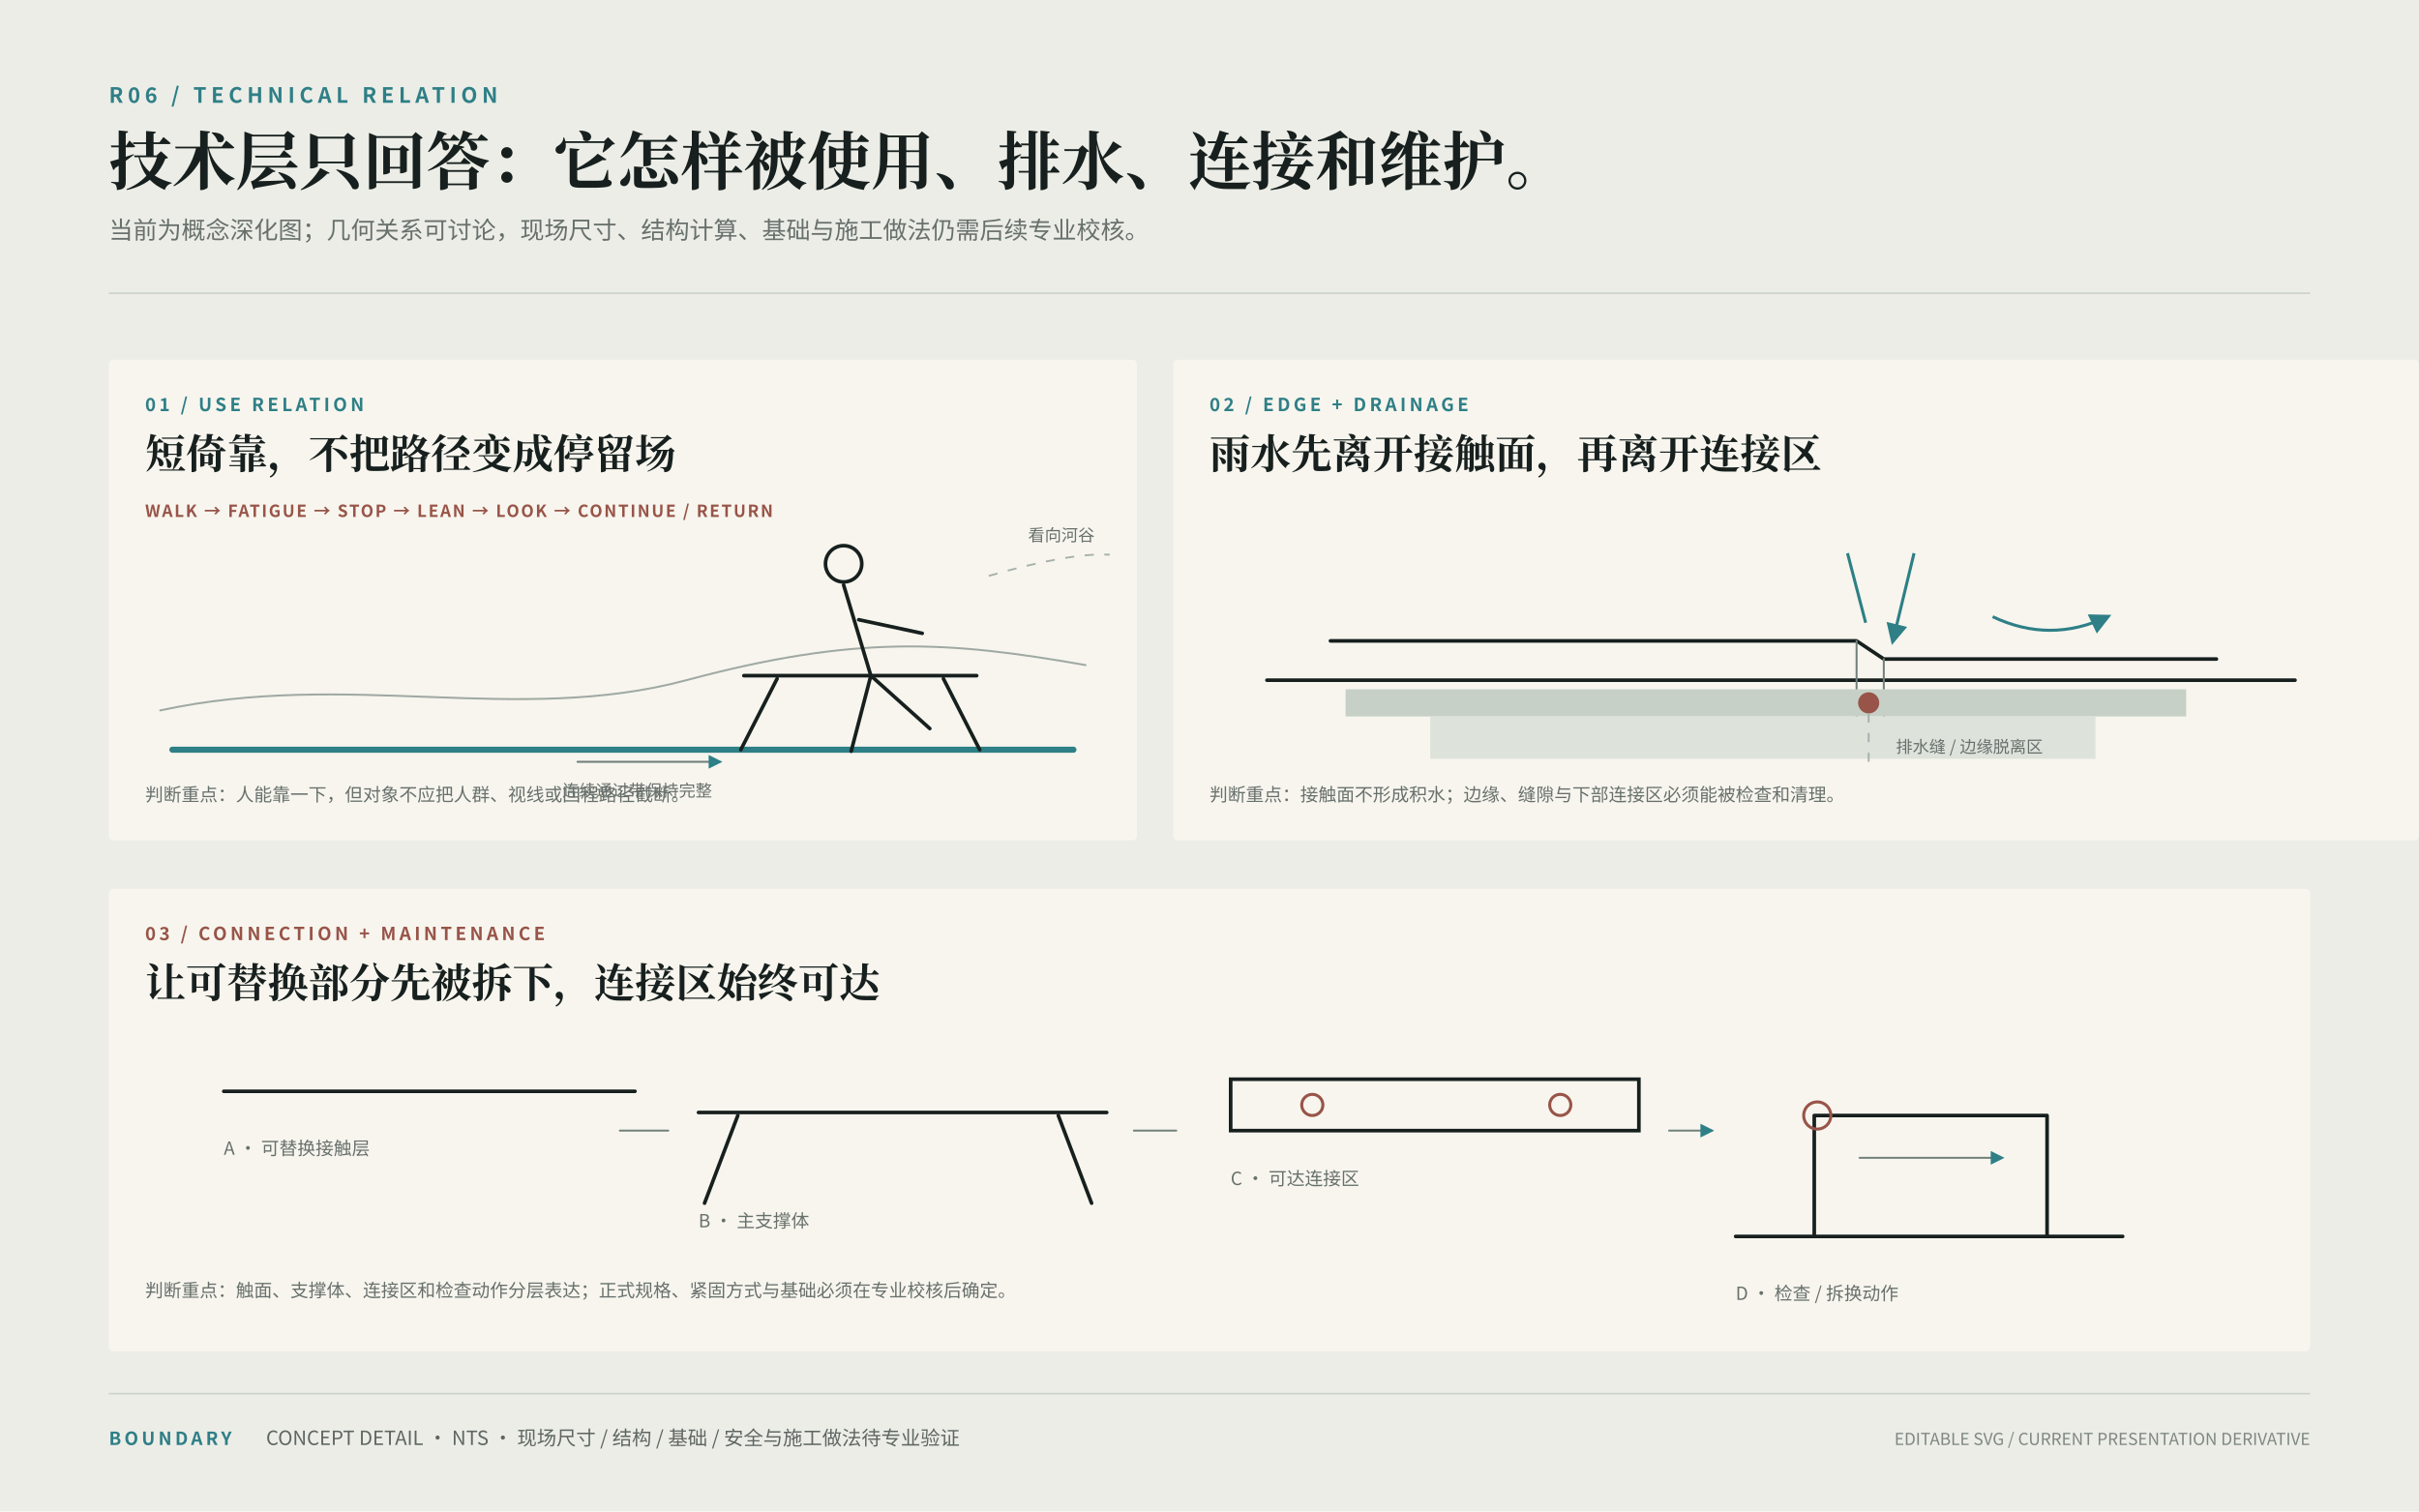
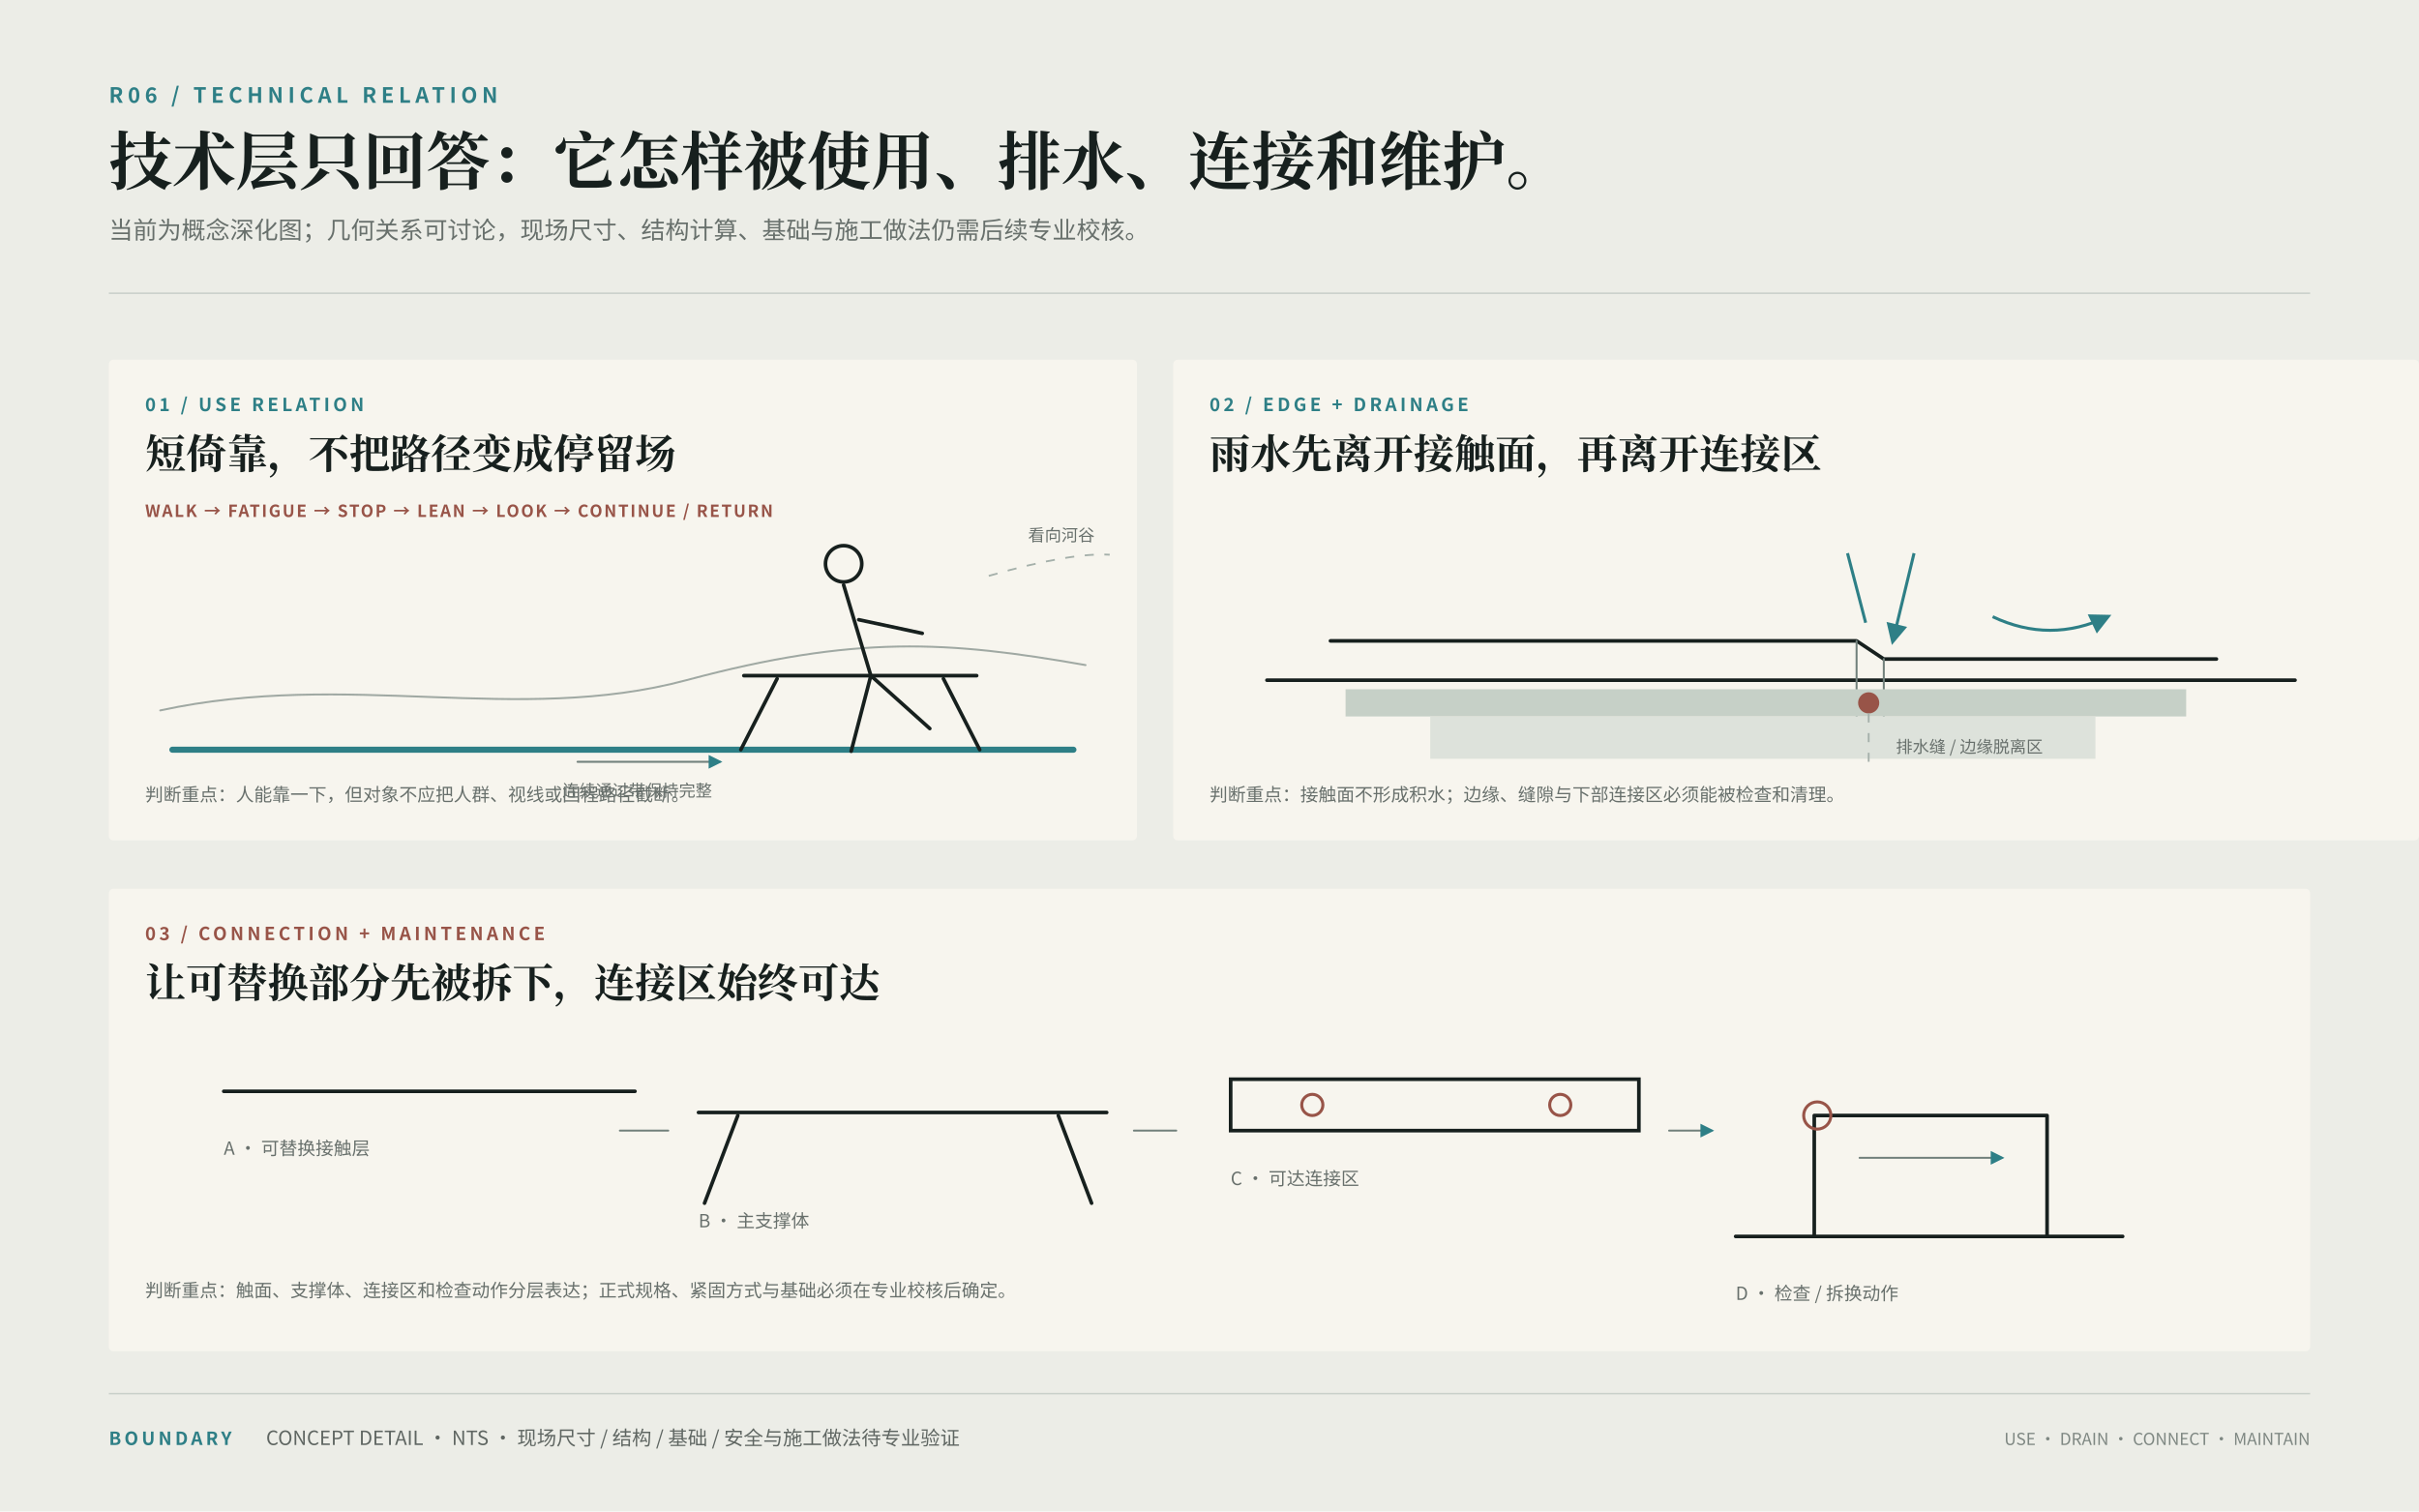
<svg xmlns="http://www.w3.org/2000/svg" width="1600" height="1000" viewBox="0 0 1600 1000" role="img" aria-labelledby="title desc">
  <defs>
    <style>
.sans{font-family:"Noto Sans CJK SC","Microsoft YaHei",Arial,sans-serif}.serif{font-family:"Noto Serif CJK SC","Songti SC","SimSun",serif}.ink{fill:#17201E}.muted{fill:#68706C}.water{stroke:#2E7F86}.seal{fill:#985448}.line{fill:none;stroke:#17201E;stroke-width:2.4;stroke-linecap:round;stroke-linejoin:round}.thin{fill:none;stroke:#71807B;stroke-width:1.3;stroke-linecap:round}.ghost{fill:none;stroke:#A5B0AA;stroke-width:1.2;stroke-dasharray:6 7}.route{fill:none;stroke:#2E7F86;stroke-width:4;stroke-linecap:round}.surface{fill:#DDE2DB}.surface2{fill:#C6D0C7}.paper{fill:#F7F5EE}.dark{fill:#0D2429}
</style>
    <marker id="arrow" viewBox="0 0 10 10" refX="8" refY="5" markerWidth="7" markerHeight="7" orient="auto-start-reverse">
      <path d="M0 0L10 5L0 10Z" fill="#2E7F86" />
    </marker>
  </defs>
  <rect width="1600" height="1000" fill="#ECEDE7" />
  <g class="sans">
    <text x="72" y="68" font-size="14" font-weight="700" letter-spacing="3" fill="#2E7F86">R06 / TECHNICAL RELATION</text>
    <text x="72" y="122" class="serif ink" font-size="42" font-weight="700">技术层只回答：它怎样被使用、排水、连接和维护。</text>
    <text x="72" y="158" class="muted" font-size="16">当前为概念深化图；几何关系可讨论，现场尺寸、结构计算、基础与施工做法仍需后续专业校核。</text>
  </g>
  <line x1="72" y1="194" x2="1528" y2="194" stroke="#C9D0CA" />
  <g transform="translate(72 238)">
    <g>
      <rect width="680" height="318" rx="3" class="paper" />
      <text x="24" y="34" class="sans" font-size="12" font-weight="700" letter-spacing="2.2" fill="#2E7F86">01 / USE RELATION</text>
      <text x="24" y="72" class="serif ink" font-size="27" font-weight="700">短倚靠，不把路径变成停留场</text>
      <text x="24" y="104" class="sans" font-size="11" font-weight="700" letter-spacing="1.1" fill="#985448">WALK → FATIGUE → STOP → LEAN → LOOK → CONTINUE / RETURN</text>
      <path d="M34 232 C158 205 270 242 382 212 S555 186 646 202" class="thin" opacity=".65" />
      <path d="M42 258 H638" class="route" />
      <path d="M420 209 H574" class="line" stroke-width="7" />
      <path d="M442 211 l-24 47 M552 211 l24 47" class="line" />
      <g transform="translate(486 135)" class="line">
        <circle cx="0" cy="0" r="12" />
        <path d="M0 14l18 60m-8-37l42 9m-34 28l-13 50m13-50l39 35" />
      </g>
      <path d="M582 143 C620 132 646 128 662 129" class="ghost" />
      <text x="608" y="120" class="sans muted" font-size="11">看向河谷</text>
      <path d="M310 266H404" class="thin" marker-end="url(#arrow)" />
      <text x="300" y="289" class="sans muted" font-size="11">连续通过带保持完整</text>
      <text x="24" y="292" class="sans muted" font-size="12">判断重点：人能靠一下，但对象不应把人群、视线或回程路径截断。</text>
    </g>
    <g transform="translate(704)">
      <rect width="824" height="318" rx="3" class="paper" />
      <text x="24" y="34" class="sans" font-size="12" font-weight="700" letter-spacing="2.2" fill="#2E7F86">02 / EDGE + DRAINAGE</text>
      <text x="24" y="72" class="serif ink" font-size="27" font-weight="700">雨水先离开接触面，再离开连接区</text>
      <path d="M62 212 H742" class="line" />
      <path d="M104 186 H452 L470 198 H690" class="line" stroke-width="7" />
      <path d="M452 186 L452 236" class="thin" />
      <path d="M470 198 L470 236" class="thin" />
      <path d="M446 128 L458 174 M490 128 L476 186" class="water" fill="none" stroke-width="2" marker-end="url(#arrow)" />
      <path d="M542 170 q38 18 76 0" class="water" fill="none" stroke-width="2" marker-end="url(#arrow)" />
      <rect x="114" y="218" width="556" height="18" class="surface2" />
      <rect x="170" y="236" width="440" height="28" class="surface" />
      <circle cx="460" cy="227" r="7" fill="#985448" />
      <path d="M460 234v37" class="ghost" />
      <text x="478" y="260" class="sans muted" font-size="11">排水缝 / 边缘脱离区</text>
      <text x="24" y="292" class="sans muted" font-size="12">判断重点：接触面不形成积水；边缘、缝隙与下部连接区必须能被检查和清理。</text>
    </g>
    <g transform="translate(0 350)">
      <rect width="1456" height="306" rx="3" class="paper" />
      <text x="24" y="34" class="sans" font-size="12" font-weight="700" letter-spacing="2.2" fill="#985448">03 / CONNECTION + MAINTENANCE</text>
      <text x="24" y="72" class="serif ink" font-size="27" font-weight="700">让可替换部分先被拆下，连接区始终可达</text>
      <g transform="translate(76 118)">
        <path d="M0 16H272" class="line" stroke-width="12" />
        <text x="0" y="58" class="sans muted" font-size="12">A · 可替换接触层</text>
      </g>
      <g transform="translate(390 132)">
        <path d="M0 16H270" class="line" stroke-width="7" />
        <path d="M26 18l-22 58 M238 18l22 58" class="line" />
        <text x="0" y="92" class="sans muted" font-size="12">B · 主支撑体</text>
      </g>
      <g transform="translate(724 118)">
        <rect x="18" y="8" width="270" height="34" fill="none" stroke="#17201E" stroke-width="2.4" />
        <circle cx="72" cy="25" r="7" fill="none" stroke="#985448" stroke-width="2" />
        <circle cx="236" cy="25" r="7" fill="none" stroke="#985448" stroke-width="2" />
        <text x="18" y="78" class="sans muted" font-size="12">C · 可达连接区</text>
      </g>
      <g transform="translate(1076 106)">
        <path d="M0 124H256" class="line" />
        <path d="M52 124V44H206V124" class="line" />
        <path d="M82 72h94" class="thin" marker-end="url(#arrow)" />
        <circle cx="54" cy="44" r="9" fill="none" stroke="#985448" stroke-width="2" />
        <text x="0" y="166" class="sans muted" font-size="12">D · 检查 / 拆换动作</text>
      </g>
      <path d="M338 160h32 M678 160h28 M1032 160h28" class="thin" marker-end="url(#arrow)" />
      <text x="24" y="270" class="sans muted" font-size="12">判断重点：触面、支撑体、连接区和检查动作分层表达；正式规格、紧固方式与基础必须在专业校核后确定。</text>
    </g>
  </g>
  <g transform="translate(72 922)" class="sans">
    <line x1="0" y1="0" x2="1456" y2="0" stroke="#C9D0CA" />
    <text y="34" font-size="12" font-weight="700" fill="#2E7F86" letter-spacing="2.1">BOUNDARY</text>
    <text x="104" y="34" font-size="13" fill="#5F6662">CONCEPT DETAIL · NTS · 现场尺寸 / 结构 / 基础 / 安全与施工做法待专业验证</text>
-     <text x="1456" y="34" text-anchor="end" font-size="11" fill="#7E8782">EDITABLE SVG / CURRENT PRESENTATION DERIVATIVE</text>
+     <text x="1456" y="34" text-anchor="end" font-size="11" fill="#7E8782">USE · DRAIN · CONNECT · MAINTAIN</text>
  </g>
</svg>
